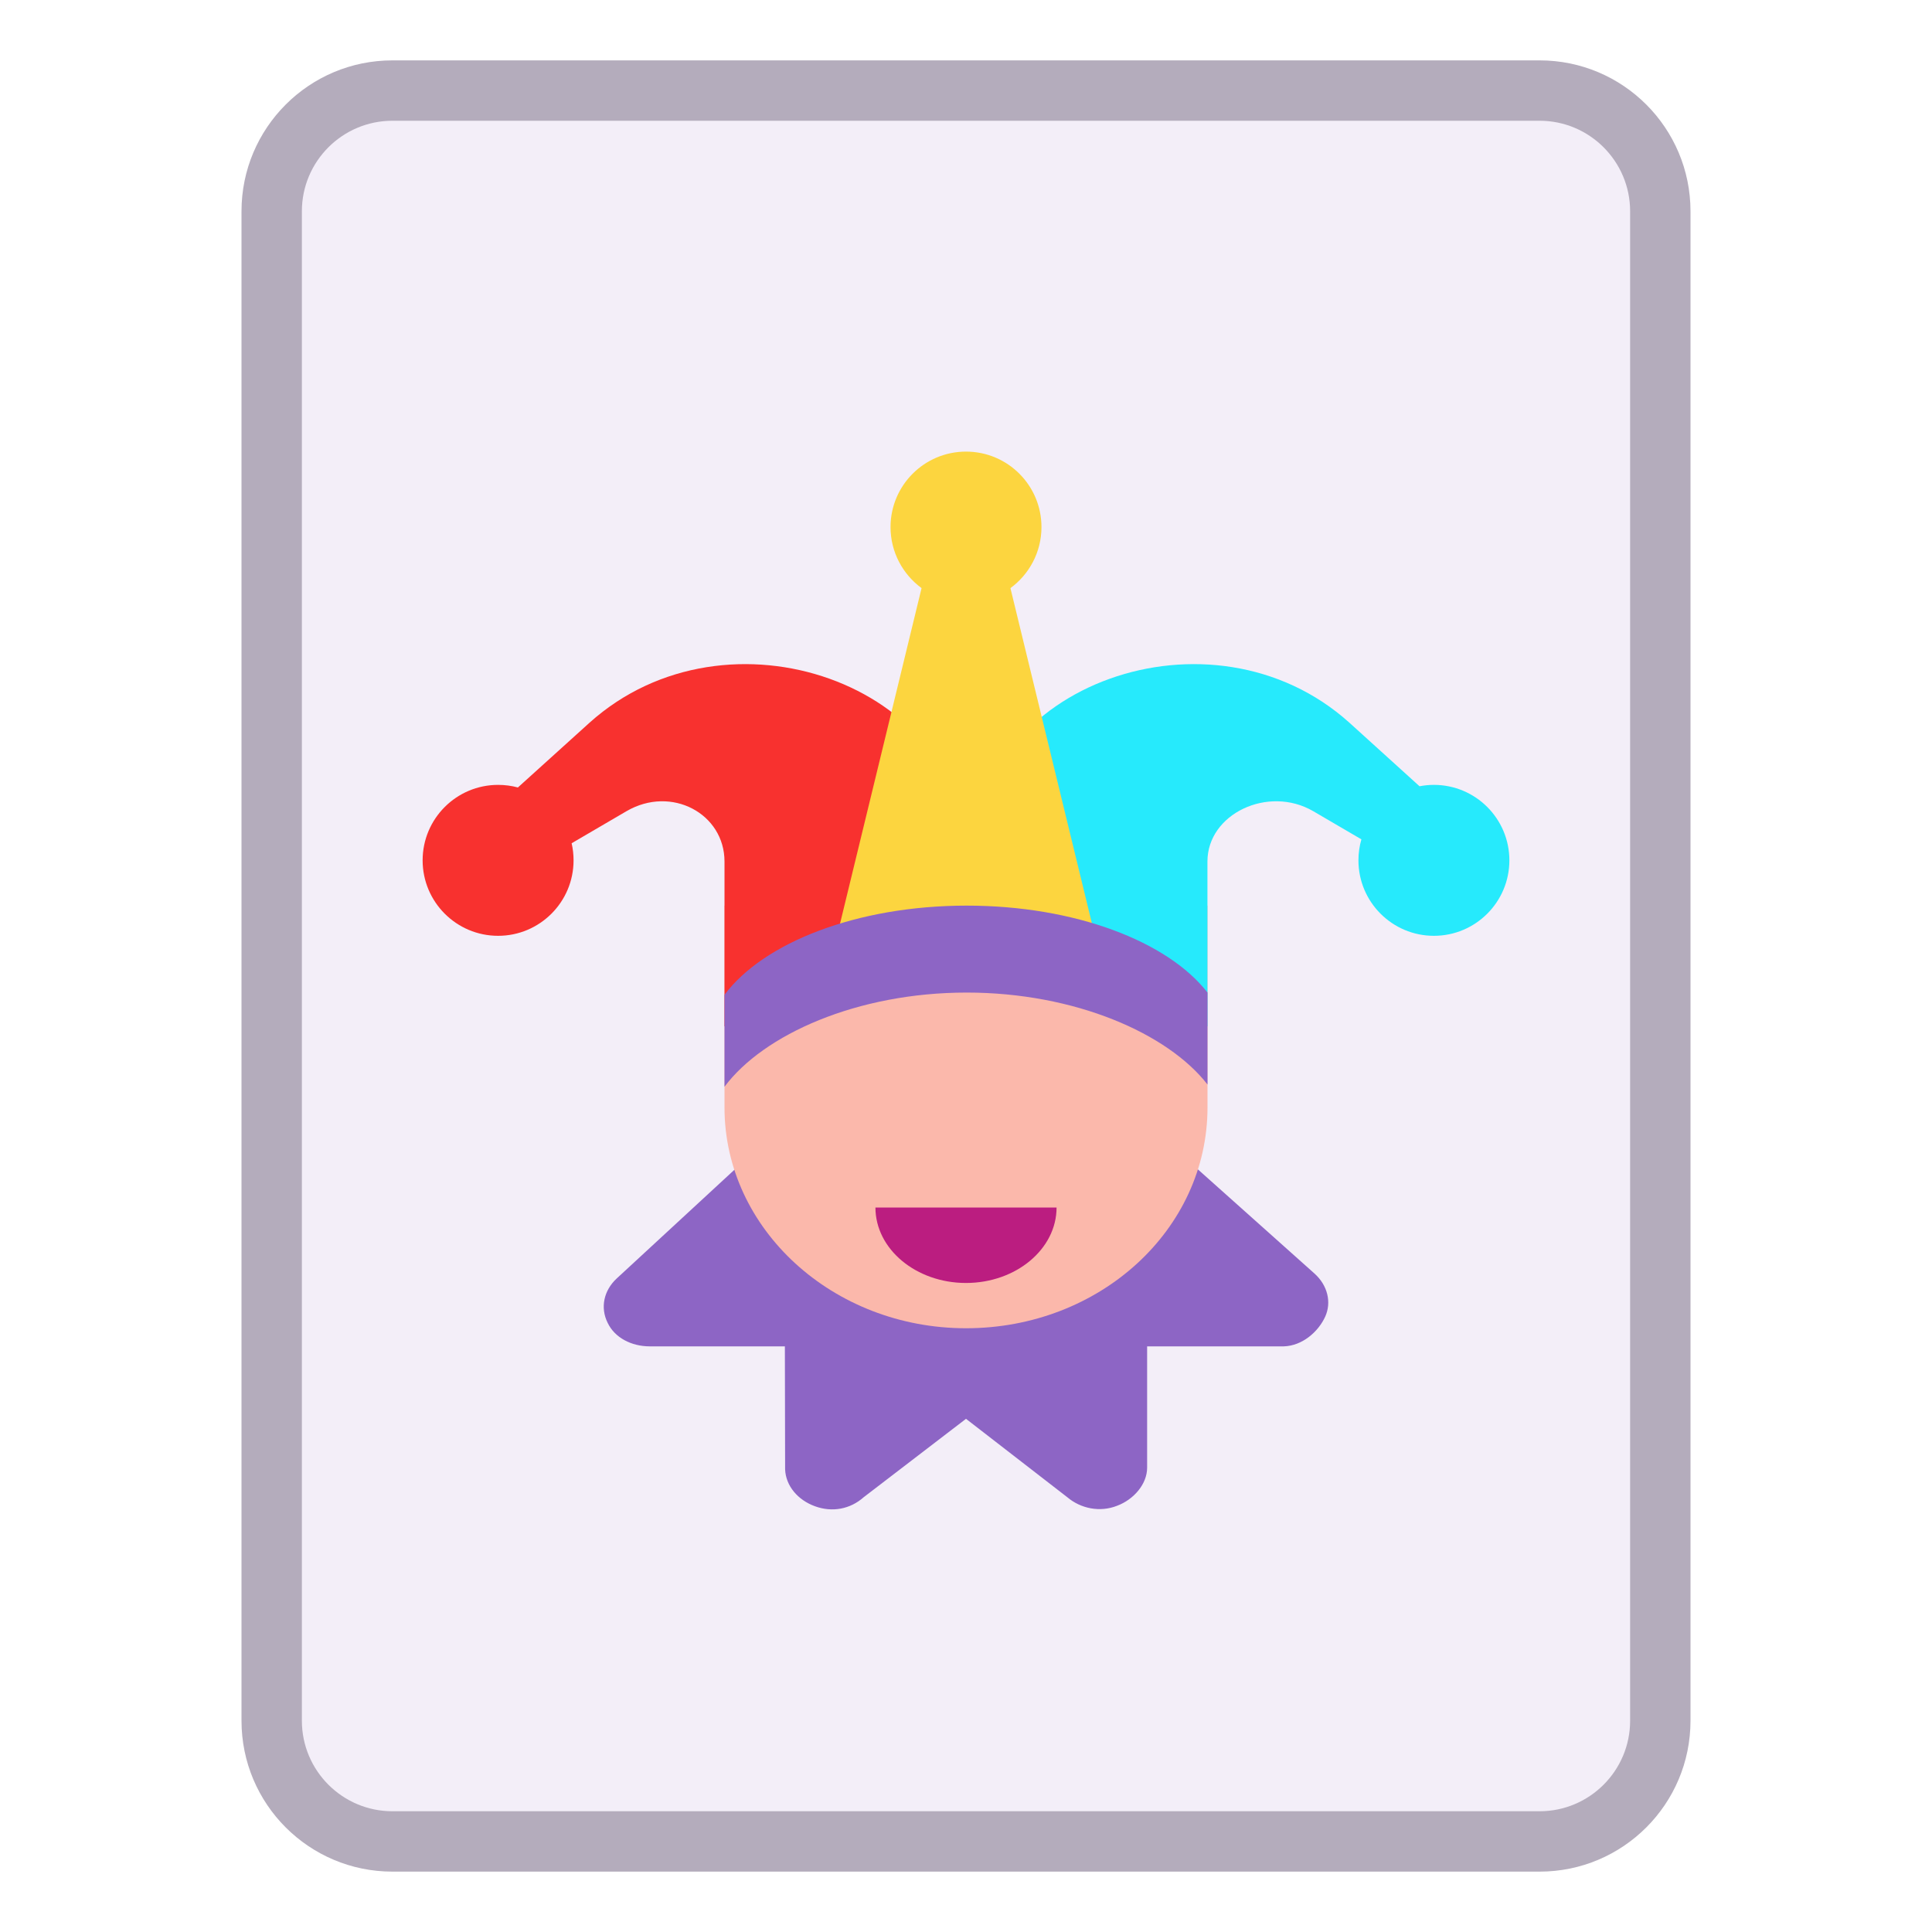
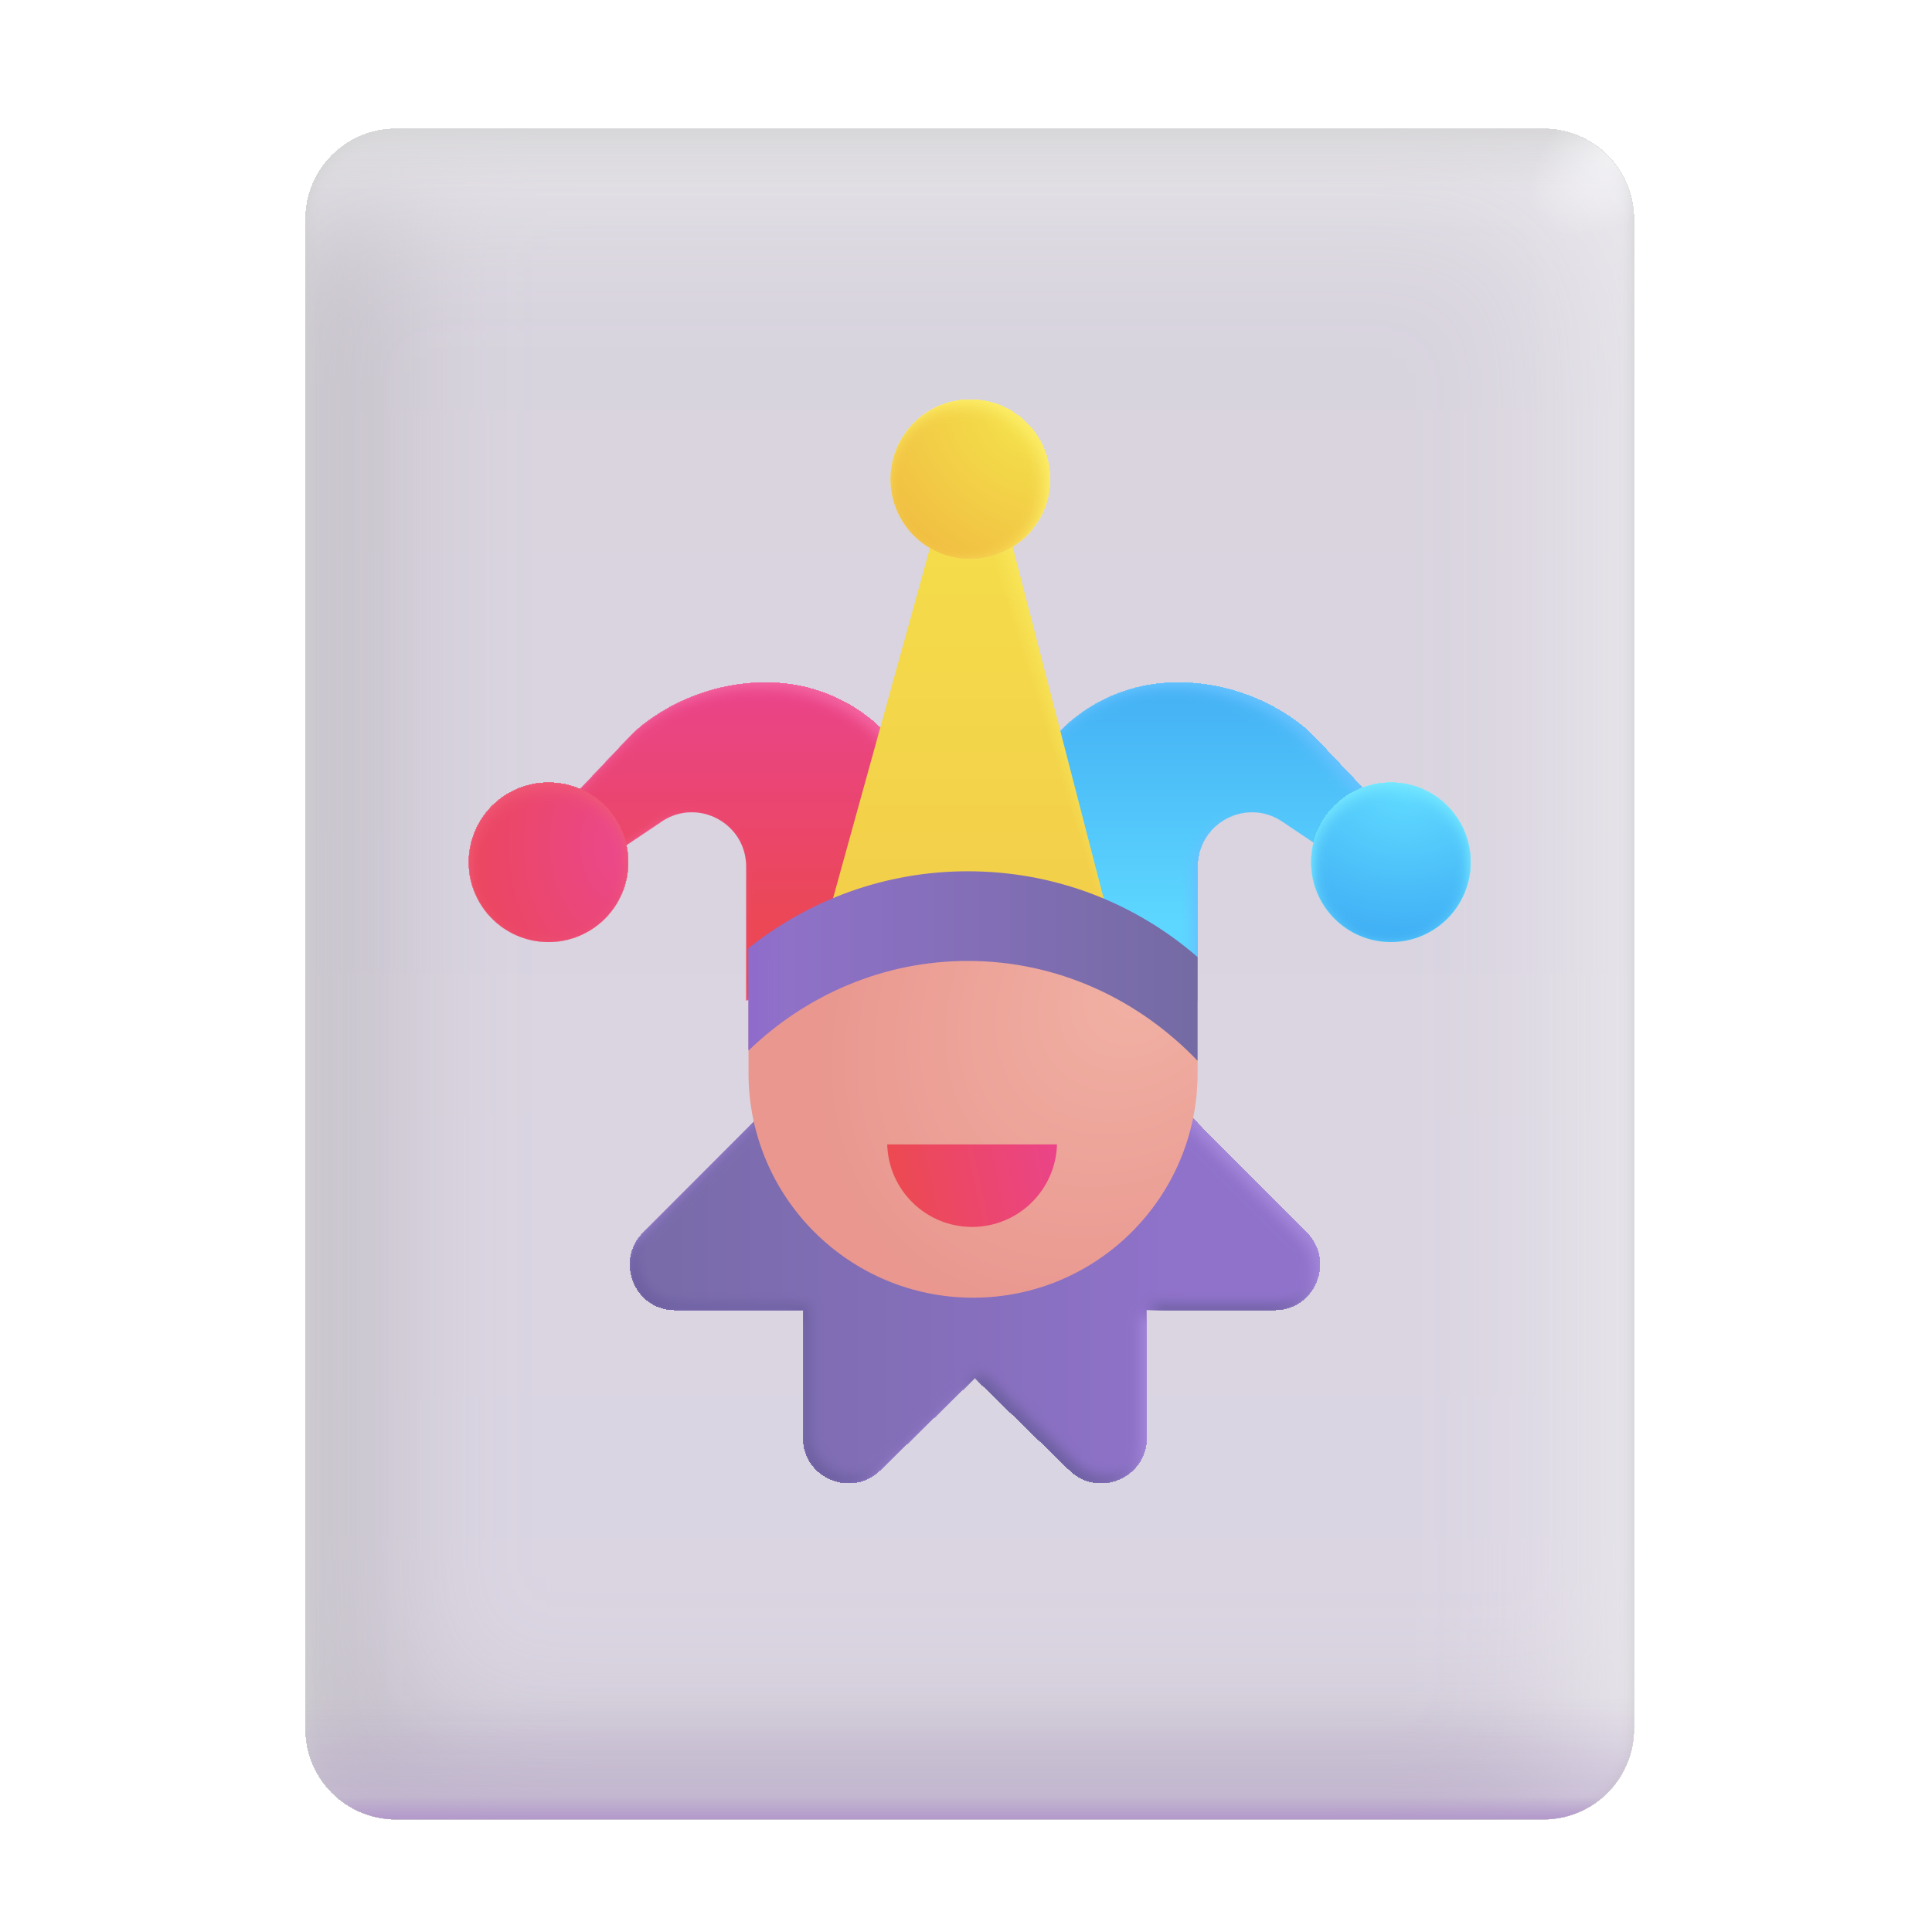
<svg xmlns="http://www.w3.org/2000/svg" width="32" height="32" viewBox="0 0 32 32" fill="none">
-   <path d="M6.5 1C5.119 1 4 2.119 4 3.5V28.5C4 29.881 5.119 31 6.5 31H25.5C26.881 31 28 29.881 28 28.5V3.5C28 2.119 26.881 1 25.5 1H6.5Z" fill="#B4ACBC" />
-   <path d="M5 3.5C5 2.672 5.672 2 6.5 2H25.5C26.328 2 27 2.672 27 3.5V28.5C27 29.328 26.328 30 25.5 30H6.5C5.672 30 5 29.328 5 28.5V3.5Z" fill="#F3EEF8" />
-   <path d="M21.77 21.092L18.958 18.58V18.552L18.937 18.562L17.192 17L15.976 19.672L14.707 17.019L12.994 18.599H12.973V18.628L10.213 21.177C10.002 21.374 9.938 21.657 10.065 21.911C10.181 22.155 10.456 22.3 10.763 22.3H13L13.004 24.338C13.015 24.61 13.214 24.846 13.5 24.949C13.786 25.053 14.083 24.996 14.305 24.799L16 23.5L17.678 24.799C17.9 24.987 18.218 25.053 18.503 24.94C18.778 24.837 19 24.582 19 24.309V22.3H21.263C21.569 22.291 21.834 22.061 21.95 21.807C22.056 21.572 21.992 21.29 21.77 21.092Z" fill="#8D65C5" />
-   <path d="M16 22C13.796 22 12 20.358 12 18.343V15H20V18.343C20 20.368 18.215 22 16 22Z" fill="#FBB8AB" />
-   <path fill-rule="evenodd" clip-rule="evenodd" d="M22.549 13.902C22.517 14.013 22.5 14.129 22.5 14.25C22.5 14.94 23.06 15.5 23.75 15.5C24.44 15.5 25 14.94 25 14.25C25 13.56 24.44 13 23.75 13C23.669 13 23.589 13.008 23.512 13.023L22.349 11.969C20.07 9.921 16.125 11.335 16.125 14.195V16L19.999 17L19.999 14.269C19.999 13.478 21.006 13.003 21.75 13.435L22.549 13.902Z" fill="#26EAFC" />
-   <path fill-rule="evenodd" clip-rule="evenodd" d="M9.468 13.967C9.489 14.058 9.5 14.152 9.5 14.25C9.5 14.94 8.94 15.5 8.25 15.5C7.56 15.5 7 14.94 7 14.25C7 13.56 7.56 13 8.25 13C8.364 13 8.474 13.015 8.578 13.043L9.766 11.969C12.048 9.921 16 11.335 16 14.195V16L12 17V14.269C12 13.478 11.123 13.003 10.378 13.435L9.468 13.967Z" fill="#F8312F" />
-   <path fill-rule="evenodd" clip-rule="evenodd" d="M16.736 9.741C17.047 9.513 17.25 9.145 17.25 8.73C17.25 8.04 16.691 7.48 16 7.48C15.31 7.48 14.75 8.04 14.75 8.73C14.75 9.145 14.953 9.513 15.264 9.741L13.743 16H18.257L16.736 9.741Z" fill="#FCD53F" />
-   <path d="M20 16.44C19.344 15.594 17.806 15 16.011 15C14.194 15 12.645 15.613 12 16.477V18C12.645 17.136 14.194 16.44 16.011 16.44C17.806 16.44 19.344 17.118 20 17.963V16.44Z" fill="#8D65C5" />
-   <path d="M16 21.25C16.827 21.25 17.5 20.689 17.5 20H14.5C14.5 20.689 15.173 21.25 16 21.25Z" fill="#BB1D80" />
+   <g filter="url(#filter0_iii_18_4077)">
+     <rect x="5.062" y="2.134" width="22" height="28" rx="1.5" fill="url(#paint0_linear_18_4077)" />
+   </g>
+   <rect x="5.062" y="2.134" width="22" height="28" rx="1.5" fill="url(#paint1_linear_18_4077)" />
+   <rect x="5.062" y="2.134" width="22" height="28" rx="1.5" fill="url(#paint2_radial_18_4077)" />
+   <rect x="5.062" y="2.134" width="22" height="28" rx="1.5" fill="url(#paint3_linear_18_4077)" />
+   <rect x="5.062" y="2.134" width="22" height="28" rx="1.5" fill="url(#paint4_linear_18_4077)" />
+   <g filter="url(#filter1_ii_18_4077)">
+     <path d="M12.929 18.134L10.656 20.418C10.185 20.891 10.52 21.697 11.187 21.697H13.304V23.812C13.304 24.475 14.101 24.812 14.577 24.35L16.148 22.822L17.719 24.35C18.194 24.812 18.991 24.475 18.991 23.812V21.697H21.108C21.776 21.697 22.111 20.891 21.64 20.418L19.366 18.134H12.929Z" fill="url(#paint5_linear_18_4077)" />
+   </g>
+   <rect x="12.398" y="11.947" width="7.438" height="9.547" rx="3.719" fill="url(#paint6_radial_18_4077)" />
+   <g filter="url(#filter2_i_18_4077)">
+     <path d="M19.445 11.306C18.257 11.331 17.512 12.077 17.288 12.447L16.632 15.384L19.835 16.572V14.354C19.835 13.634 20.639 13.206 21.237 13.607L21.929 14.072L22.913 13.416L21.788 12.228C21.502 11.91 20.632 11.281 19.445 11.306Z" fill="url(#paint7_linear_18_4077)" />
+   </g>
+   <g filter="url(#filter3_i_18_4077)">
+     <path d="M12.749 11.306C13.937 11.331 14.682 12.077 14.905 12.447V15.666L12.359 16.572V14.354C12.359 13.634 11.555 13.206 10.957 13.607L10.265 14.072L9.281 13.416L10.405 12.228C10.692 11.91 11.562 11.281 12.749 11.306Z" fill="url(#paint8_linear_18_4077)" />
+   </g>
+   <path d="M14.695 18.955C14.716 19.713 15.337 20.322 16.101 20.322C16.864 20.322 17.486 19.713 17.507 18.955H14.695Z" fill="url(#paint9_linear_18_4077)" />
+   <path d="M13.554 15.759L15.742 7.853H16.46L18.507 15.759H13.554Z" fill="url(#paint10_linear_18_4077)" />
+   <path d="M13.554 15.759L15.742 7.853H16.46L18.507 15.759H13.554Z" fill="url(#paint11_linear_18_4077)" />
+   <g filter="url(#filter4_i_18_4077)">
+     <circle cx="16.07" cy="7.939" r="1.32" fill="url(#paint12_radial_18_4077)" />
+   </g>
+   <path d="M12.398 17.397V15.707C13.393 14.909 14.656 14.431 16.03 14.431C17.486 14.431 18.816 14.966 19.835 15.851V17.569C18.854 16.546 17.511 15.916 16.03 15.916C14.635 15.916 13.361 16.476 12.398 17.397Z" fill="url(#paint13_linear_18_4077)" />
+   <path d="M12.398 17.397V15.707C13.393 14.909 14.656 14.431 16.03 14.431C17.486 14.431 18.816 14.966 19.835 15.851V17.569C18.854 16.546 17.511 15.916 16.03 15.916C14.635 15.916 13.361 16.476 12.398 17.397Z" fill="url(#paint14_linear_18_4077)" />
+   <g filter="url(#filter5_i_18_4077)">
+     <circle cx="23.038" cy="14.283" r="1.32" fill="url(#paint15_radial_18_4077)" />
+   </g>
+   <g filter="url(#filter6_i_18_4077)">
+     <circle cx="9.085" cy="14.283" r="1.32" fill="url(#paint16_radial_18_4077)" />
+   </g>
+   <defs>
+     <filter id="filter0_iii_18_4077" x="4.062" y="1.134" width="24" height="30" filterUnits="userSpaceOnUse" color-interpolation-filters="sRGB">
+       <feFlood flood-opacity="0" result="BackgroundImageFix" />
+       <feBlend mode="normal" in="SourceGraphic" in2="BackgroundImageFix" result="shape" />
+       <feColorMatrix in="SourceAlpha" type="matrix" values="0 0 0 0 0 0 0 0 0 0 0 0 0 0 0 0 0 0 127 0" result="hardAlpha" />
+       <feOffset dx="1" dy="-1" />
+       <feGaussianBlur stdDeviation="1.25" />
+       <feComposite in2="hardAlpha" operator="arithmetic" k2="-1" k3="1" />
+       <feColorMatrix type="matrix" values="0 0 0 0 0.737 0 0 0 0 0.722 0 0 0 0 0.753 0 0 0 1 0" />
+       <feBlend mode="normal" in2="shape" result="effect1_innerShadow_18_4077" />
+       <feColorMatrix in="SourceAlpha" type="matrix" values="0 0 0 0 0 0 0 0 0 0 0 0 0 0 0 0 0 0 127 0" result="hardAlpha" />
+       <feOffset dx="-1" dy="1" />
+       <feGaussianBlur stdDeviation="1.25" />
+       <feComposite in2="hardAlpha" operator="arithmetic" k2="-1" k3="1" />
+       <feColorMatrix type="matrix" values="0 0 0 0 0.922 0 0 0 0 0.914 0 0 0 0 0.933 0 0 0 1 0" />
+       <feBlend mode="normal" in2="effect1_innerShadow_18_4077" result="effect2_innerShadow_18_4077" />
+       <feColorMatrix in="SourceAlpha" type="matrix" values="0 0 0 0 0 0 0 0 0 0 0 0 0 0 0 0 0 0 127 0" result="hardAlpha" />
+       <feOffset />
+       <feGaussianBlur stdDeviation="0.125" />
+       <feComposite in2="hardAlpha" operator="arithmetic" k2="-1" k3="1" />
+       <feColorMatrix type="matrix" values="0 0 0 0 0.804 0 0 0 0 0.804 0 0 0 0 0.804 0 0 0 1 0" />
+       <feBlend mode="normal" in2="effect2_innerShadow_18_4077" result="effect3_innerShadow_18_4077" />
+     </filter>
+     <filter id="filter1_ii_18_4077" x="10.336" y="18.034" width="11.624" height="6.629" filterUnits="userSpaceOnUse" color-interpolation-filters="sRGB">
+       <feFlood flood-opacity="0" result="BackgroundImageFix" />
+       <feBlend mode="normal" in="SourceGraphic" in2="BackgroundImageFix" result="shape" />
+       <feColorMatrix in="SourceAlpha" type="matrix" values="0 0 0 0 0 0 0 0 0 0 0 0 0 0 0 0 0 0 127 0" result="hardAlpha" />
+       <feOffset dx="0.1" dy="-0.1" />
+       <feGaussianBlur stdDeviation="0.1" />
+       <feComposite in2="hardAlpha" operator="arithmetic" k2="-1" k3="1" />
+       <feColorMatrix type="matrix" values="0 0 0 0 0.42 0 0 0 0 0.369 0 0 0 0 0.624 0 0 0 1 0" />
+       <feBlend mode="normal" in2="shape" result="effect1_innerShadow_18_4077" />
+       <feColorMatrix in="SourceAlpha" type="matrix" values="0 0 0 0 0 0 0 0 0 0 0 0 0 0 0 0 0 0 127 0" result="hardAlpha" />
+       <feOffset dx="-0.1" dy="0.1" />
+       <feGaussianBlur stdDeviation="0.1" />
+       <feComposite in2="hardAlpha" operator="arithmetic" k2="-1" k3="1" />
+       <feColorMatrix type="matrix" values="0 0 0 0 0.643 0 0 0 0 0.529 0 0 0 0 0.855 0 0 0 1 0" />
+       <feBlend mode="normal" in2="effect1_innerShadow_18_4077" result="effect2_innerShadow_18_4077" />
+     </filter>
+     <filter id="filter2_i_18_4077" x="16.532" y="11.306" width="6.381" height="5.366" filterUnits="userSpaceOnUse" color-interpolation-filters="sRGB">
+       <feFlood flood-opacity="0" result="BackgroundImageFix" />
+       <feBlend mode="normal" in="SourceGraphic" in2="BackgroundImageFix" result="shape" />
+       <feColorMatrix in="SourceAlpha" type="matrix" values="0 0 0 0 0 0 0 0 0 0 0 0 0 0 0 0 0 0 127 0" result="hardAlpha" />
+       <feOffset dx="-0.1" dy="0.1" />
+       <feGaussianBlur stdDeviation="0.1" />
+       <feComposite in2="hardAlpha" operator="arithmetic" k2="-1" k3="1" />
+       <feColorMatrix type="matrix" values="0 0 0 0 0.396 0 0 0 0 0.761 0 0 0 0 1 0 0 0 1 0" />
+       <feBlend mode="normal" in2="shape" result="effect1_innerShadow_18_4077" />
+     </filter>
+     <filter id="filter3_i_18_4077" x="9.181" y="11.306" width="5.725" height="5.366" filterUnits="userSpaceOnUse" color-interpolation-filters="sRGB">
+       <feFlood flood-opacity="0" result="BackgroundImageFix" />
+       <feBlend mode="normal" in="SourceGraphic" in2="BackgroundImageFix" result="shape" />
+       <feColorMatrix in="SourceAlpha" type="matrix" values="0 0 0 0 0 0 0 0 0 0 0 0 0 0 0 0 0 0 127 0" result="hardAlpha" />
+       <feOffset dx="-0.1" dy="0.1" />
+       <feGaussianBlur stdDeviation="0.1" />
+       <feComposite in2="hardAlpha" operator="arithmetic" k2="-1" k3="1" />
+       <feColorMatrix type="matrix" values="0 0 0 0 0.953 0 0 0 0 0.392 0 0 0 0 0.627 0 0 0 1 0" />
+       <feBlend mode="normal" in2="shape" result="effect1_innerShadow_18_4077" />
+     </filter>
+     <filter id="filter4_i_18_4077" x="14.649" y="6.619" width="2.741" height="2.741" filterUnits="userSpaceOnUse" color-interpolation-filters="sRGB">
+       <feFlood flood-opacity="0" result="BackgroundImageFix" />
+       <feBlend mode="normal" in="SourceGraphic" in2="BackgroundImageFix" result="shape" />
+       <feColorMatrix in="SourceAlpha" type="matrix" values="0 0 0 0 0 0 0 0 0 0 0 0 0 0 0 0 0 0 127 0" result="hardAlpha" />
+       <feOffset dx="-0.1" dy="0.1" />
+       <feGaussianBlur stdDeviation="0.125" />
+       <feComposite in2="hardAlpha" operator="arithmetic" k2="-1" k3="1" />
+       <feColorMatrix type="matrix" values="0 0 0 0 0.992 0 0 0 0 0.933 0 0 0 0 0.412 0 0 0 1 0" />
+       <feBlend mode="normal" in2="shape" result="effect1_innerShadow_18_4077" />
+     </filter>
+     <filter id="filter5_i_18_4077" x="21.718" y="12.963" width="2.641" height="2.741" filterUnits="userSpaceOnUse" color-interpolation-filters="sRGB">
+       <feFlood flood-opacity="0" result="BackgroundImageFix" />
+       <feBlend mode="normal" in="SourceGraphic" in2="BackgroundImageFix" result="shape" />
+       <feColorMatrix in="SourceAlpha" type="matrix" values="0 0 0 0 0 0 0 0 0 0 0 0 0 0 0 0 0 0 127 0" result="hardAlpha" />
+       <feOffset dy="0.1" />
+       <feGaussianBlur stdDeviation="0.125" />
+       <feComposite in2="hardAlpha" operator="arithmetic" k2="-1" k3="1" />
+       <feColorMatrix type="matrix" values="0 0 0 0 0.475 0 0 0 0 0.918 0 0 0 0 1 0 0 0 1 0" />
+       <feBlend mode="normal" in2="shape" result="effect1_innerShadow_18_4077" />
+     </filter>
+     <filter id="filter6_i_18_4077" x="7.765" y="12.963" width="2.641" height="2.741" filterUnits="userSpaceOnUse" color-interpolation-filters="sRGB">
+       <feFlood flood-opacity="0" result="BackgroundImageFix" />
+       <feBlend mode="normal" in="SourceGraphic" in2="BackgroundImageFix" result="shape" />
+       <feColorMatrix in="SourceAlpha" type="matrix" values="0 0 0 0 0 0 0 0 0 0 0 0 0 0 0 0 0 0 127 0" result="hardAlpha" />
+       <feOffset dy="0.1" />
+       <feGaussianBlur stdDeviation="0.125" />
+       <feComposite in2="hardAlpha" operator="arithmetic" k2="-1" k3="1" />
+       <feColorMatrix type="matrix" values="0 0 0 0 0.941 0 0 0 0 0.349 0 0 0 0 0.463 0 0 0 1 0" />
+       <feBlend mode="normal" in2="shape" result="effect1_innerShadow_18_4077" />
+     </filter>
+     <linearGradient id="paint0_linear_18_4077" x1="16.062" y1="2.134" x2="16.062" y2="30.134" gradientUnits="userSpaceOnUse">
+       <stop stop-color="#D8D4DD" />
+       <stop offset="1" stop-color="#DBD5E3" />
+     </linearGradient>
+     <linearGradient id="paint1_linear_18_4077" x1="16.062" y1="1.884" x2="16.062" y2="3.197" gradientUnits="userSpaceOnUse">
+       <stop stop-color="#D6D5D7" />
+       <stop offset="1" stop-color="#D6D5D7" stop-opacity="0" />
+     </linearGradient>
+     <radialGradient id="paint2_radial_18_4077" cx="0" cy="0" r="1" gradientUnits="userSpaceOnUse" gradientTransform="translate(26.929 2.41565) rotate(138.638) scale(1.91526 1.07828)">
+       <stop stop-color="#F5F4F7" />
+       <stop offset="1" stop-color="#F5F4F7" stop-opacity="0" />
+     </radialGradient>
+     <linearGradient id="paint3_linear_18_4077" x1="16.062" y1="31.545" x2="16.062" y2="28.117" gradientUnits="userSpaceOnUse">
+       <stop stop-color="#B9A5CE" />
+       <stop offset="1" stop-color="#B9A5CE" stop-opacity="0" />
+     </linearGradient>
+     <linearGradient id="paint4_linear_18_4077" x1="16.062" y1="30.197" x2="16.062" y2="29.767" gradientUnits="userSpaceOnUse">
+       <stop stop-color="#B094CA" />
+       <stop offset="1" stop-color="#B094CA" stop-opacity="0" />
+     </linearGradient>
+     <linearGradient id="paint5_linear_18_4077" x1="19.757" y1="19.353" x2="11.101" y2="19.353" gradientUnits="userSpaceOnUse">
+       <stop stop-color="#9072CB" />
+       <stop offset="1" stop-color="#796BAA" />
+     </linearGradient>
+     <radialGradient id="paint6_radial_18_4077" cx="0" cy="0" r="1" gradientUnits="userSpaceOnUse" gradientTransform="translate(18.8821 16.3531) rotate(132.51) scale(6.10456 4.75576)">
+       <stop stop-color="#F1B1A4" />
+       <stop offset="1" stop-color="#E9978F" />
+     </radialGradient>
+     <linearGradient id="paint7_linear_18_4077" x1="19.773" y1="11.306" x2="19.773" y2="16.572" gradientUnits="userSpaceOnUse">
+       <stop stop-color="#44B0F4" />
+       <stop offset="0.757" stop-color="#5DD7FF" />
+     </linearGradient>
+     <linearGradient id="paint8_linear_18_4077" x1="12.093" y1="11.306" x2="12.093" y2="16.572" gradientUnits="userSpaceOnUse">
+       <stop stop-color="#EA448B" />
+       <stop offset="0.757" stop-color="#EB4755" />
+     </linearGradient>
+     <linearGradient id="paint9_linear_18_4077" x1="17.507" y1="19.353" x2="14.976" y2="19.884" gradientUnits="userSpaceOnUse">
+       <stop stop-color="#EB4488" />
+       <stop offset="1" stop-color="#EC4953" />
+     </linearGradient>
+     <linearGradient id="paint10_linear_18_4077" x1="16.03" y1="7.853" x2="16.03" y2="15.759" gradientUnits="userSpaceOnUse">
+       <stop stop-color="#F4DF4A" />
+       <stop offset="1" stop-color="#F3CD4A" />
+     </linearGradient>
+     <linearGradient id="paint11_linear_18_4077" x1="17.07" y1="9.697" x2="16.616" y2="9.838" gradientUnits="userSpaceOnUse">
+       <stop stop-color="#F9E85C" />
+       <stop offset="1" stop-color="#F9E85C" stop-opacity="0" />
+     </linearGradient>
+     <radialGradient id="paint12_radial_18_4077" cx="0" cy="0" r="1" gradientUnits="userSpaceOnUse" gradientTransform="translate(16.9134 7.04065) rotate(131.055) scale(2.56935 3.30747)">
+       <stop stop-color="#F4E04B" />
+       <stop offset="1" stop-color="#F1BE42" />
+     </radialGradient>
+     <linearGradient id="paint13_linear_18_4077" x1="13.038" y1="16.166" x2="19.663" y2="16.166" gradientUnits="userSpaceOnUse">
+       <stop stop-color="#8F71C8" />
+       <stop offset="1" stop-color="#756BA4" />
+     </linearGradient>
+     <linearGradient id="paint14_linear_18_4077" x1="12.398" y1="16.759" x2="13.007" y2="16.759" gradientUnits="userSpaceOnUse">
+       <stop stop-color="#8F6BCC" />
+       <stop offset="1" stop-color="#8F6ACC" stop-opacity="0" />
+     </linearGradient>
+     <radialGradient id="paint15_radial_18_4077" cx="0" cy="0" r="1" gradientUnits="userSpaceOnUse" gradientTransform="translate(23.2571 13.1656) rotate(90) scale(2.59375 3.33888)">
+       <stop stop-color="#5FD9FF" />
+       <stop offset="1" stop-color="#3DABF4" />
+     </radialGradient>
+     <radialGradient id="paint16_radial_18_4077" cx="0" cy="0" r="1" gradientUnits="userSpaceOnUse" gradientTransform="translate(10.4055 13.9781) rotate(180) scale(2.64062 3.39922)">
+       <stop stop-color="#EB488E" />
+       <stop offset="1" stop-color="#EB465E" />
+     </radialGradient>
+   </defs>
</svg>
